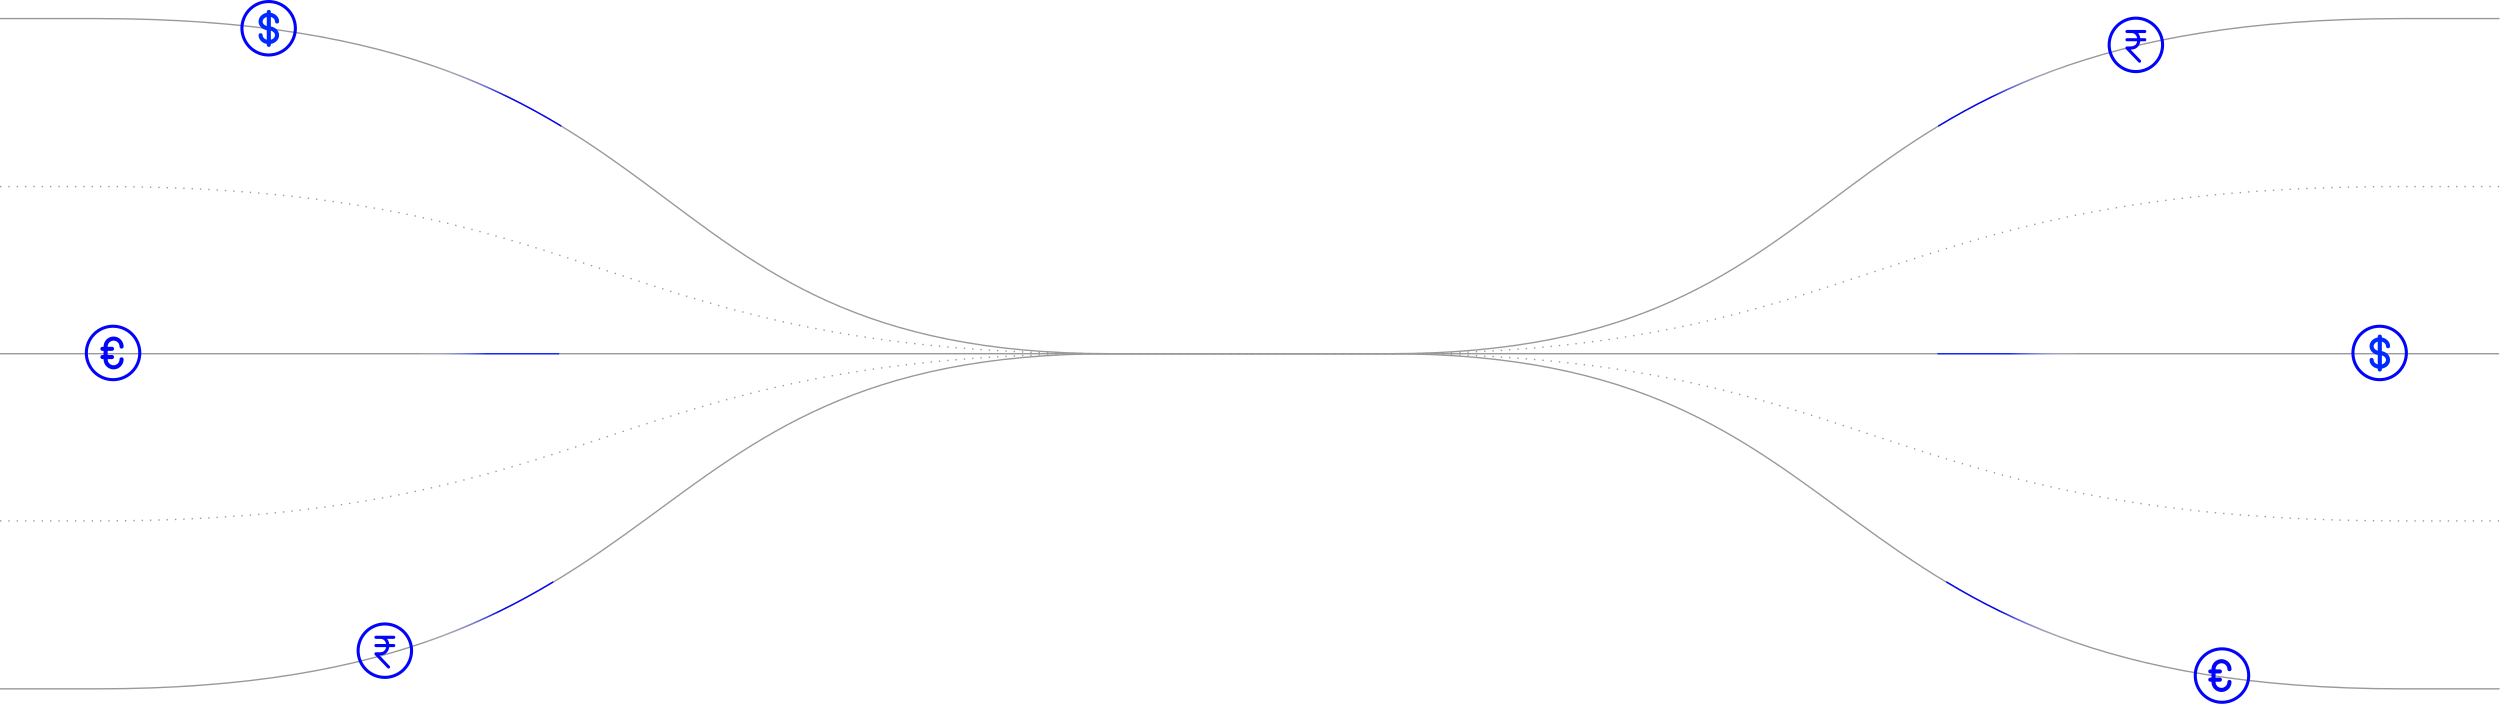
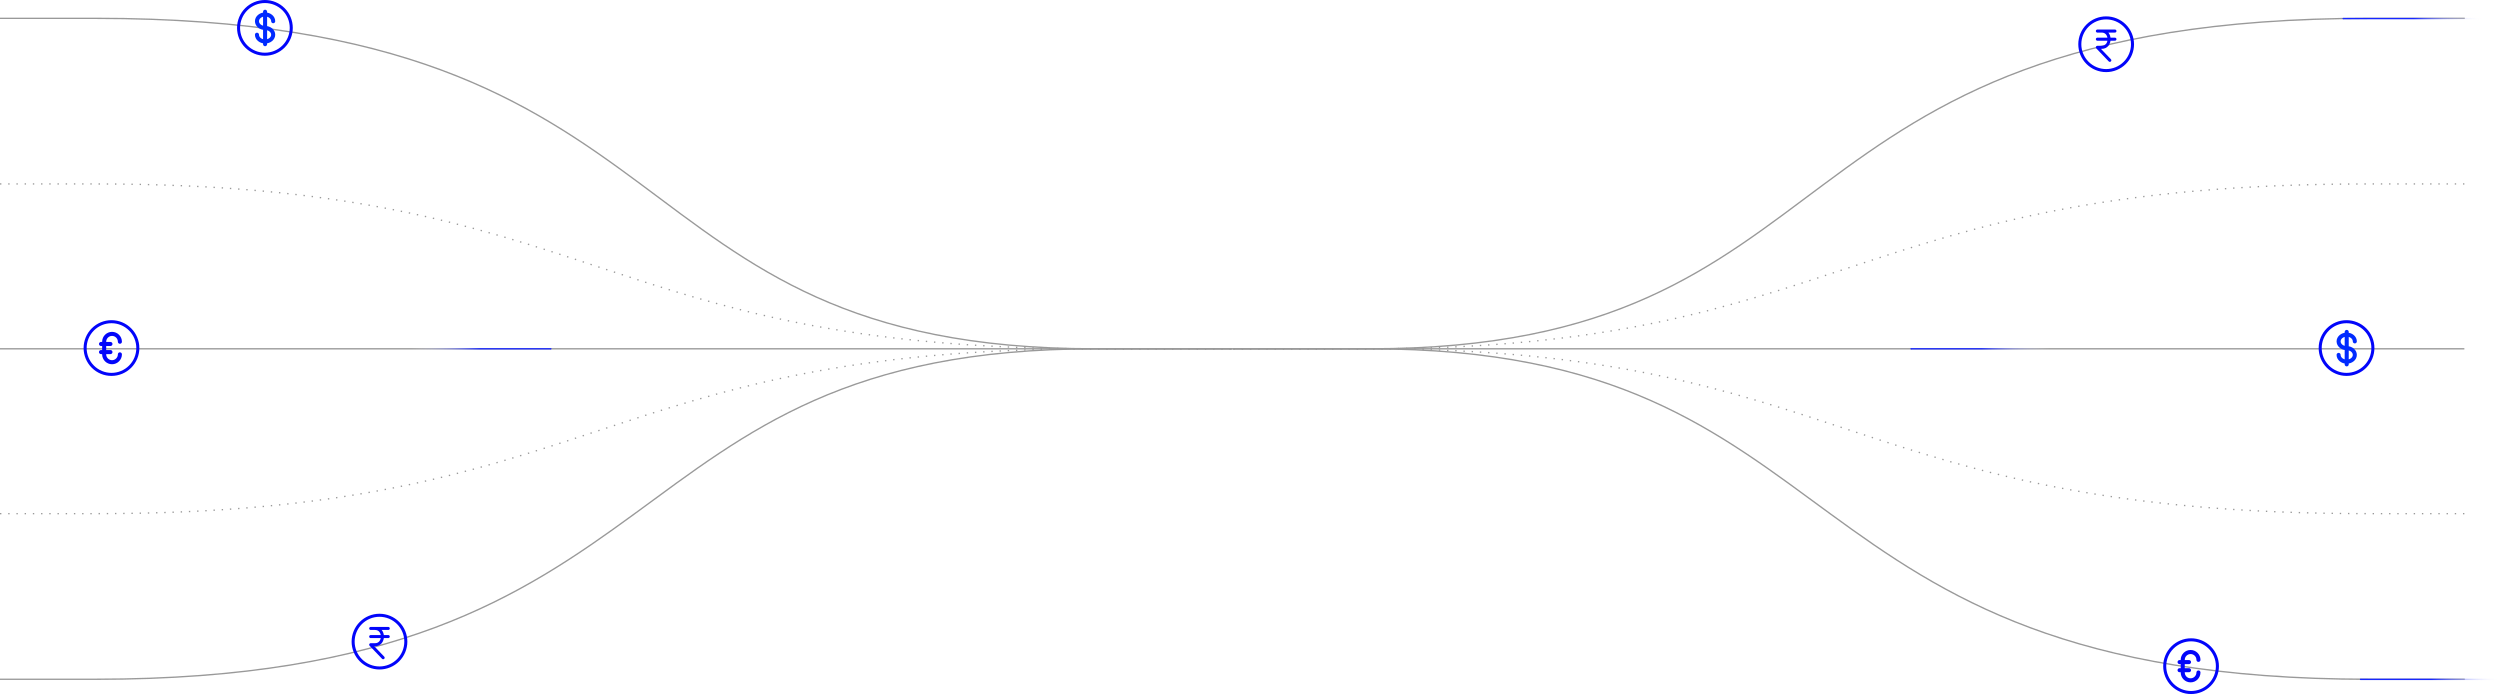
- <svg xmlns="http://www.w3.org/2000/svg" width="2410" height="679" viewBox="0 0 2410 679" fill="none">
+ <svg xmlns="http://www.w3.org/2000/svg" width="2444" height="679" viewBox="0 0 2444 679" fill="none">
  <path d="M1204.58 340.986H1070.4C586.776 340.986 678.553 664.046 93.66 664.046H0" stroke="#999999" stroke-width="1.338" />
  <path d="M0 17.926H93.66C693.025 17.926 587.224 340.986 1070.4 340.986H1204.58" stroke="#999999" stroke-width="1.338" />
  <path d="M2409.58 17.926H2315.92C1716.55 17.926 1822.35 340.986 1339.18 340.986H1205" stroke="#999999" stroke-width="1.338" />
  <path d="M1205 340.986H1339.18C1822.8 340.986 1731.02 664.046 2315.92 664.046H2409.58" stroke="#999999" stroke-width="1.338" />
  <path d="M0 340.986H1070.4H1204.58" stroke="#999999" stroke-width="1.338" />
  <path d="M2409.16 340.986H1338.76H1204.58" stroke="#999999" stroke-width="1.338" />
  <path d="M2409.16 502.148H2315.5C1806.3 502.148 1806.3 340.986 1338.76 340.986H1204.58" stroke="#999999" stroke-width="1.338" stroke-dasharray="1.34 6.69" />
  <path d="M2409.16 179.824H2315.5C1806.3 179.824 1806.3 340.986 1338.76 340.986H1204.58" stroke="#999999" stroke-width="1.338" stroke-dasharray="1.34 6.69" />
  <path d="M0 502.148H93.66C583.813 502.148 583.813 340.986 1070.4 340.986H1204.58" stroke="#999999" stroke-width="1.338" stroke-dasharray="1.34 6.69" />
  <path d="M0 179.824H93.66C583.813 179.824 583.813 340.986 1070.4 340.986H1204.58" stroke="#999999" stroke-width="1.338" stroke-dasharray="1.34 6.69" />
  <path d="M2294.14 324.486V356.192M2302.07 333.734C2302.07 330.088 2298.52 327.128 2294.14 327.128C2289.77 327.128 2286.22 330.088 2286.22 333.734C2286.22 337.38 2289.77 340.339 2294.14 340.339C2298.52 340.339 2302.07 343.299 2302.07 346.945C2302.07 350.591 2298.52 353.55 2294.14 353.55C2289.77 353.55 2286.22 350.591 2286.22 346.945" stroke="#002AFF" stroke-width="3.963" stroke-linecap="round" />
  <path d="M2319.74 340.247C2319.74 343.63 2319.07 346.98 2317.78 350.106C2316.48 353.231 2314.59 356.071 2312.19 358.463C2309.8 360.856 2306.96 362.753 2303.84 364.048C2300.71 365.342 2297.36 366.009 2293.98 366.009C2290.6 366.009 2287.25 365.342 2284.12 364.048C2281 362.753 2278.16 360.856 2275.76 358.463C2273.37 356.071 2271.47 353.231 2270.18 350.106C2268.88 346.98 2268.22 343.63 2268.22 340.247C2268.22 333.415 2270.93 326.863 2275.76 322.032C2280.59 317.2 2287.15 314.486 2293.98 314.486C2300.81 314.486 2307.36 317.2 2312.19 322.032C2317.03 326.863 2319.74 333.415 2319.74 340.247Z" stroke="#0205FA" stroke-width="2.972" stroke-linecap="round" stroke-linejoin="round" />
  <path d="M259.144 11.486V43.192M267.071 20.734C267.071 17.088 263.522 14.128 259.144 14.128C254.766 14.128 251.218 17.088 251.218 20.734C251.218 24.38 254.766 27.339 259.144 27.339C263.522 27.339 267.071 30.299 267.071 33.945C267.071 37.591 263.522 40.55 259.144 40.55C254.766 40.55 251.218 37.591 251.218 33.945" stroke="#002AFF" stroke-width="3.963" stroke-linecap="round" />
  <path d="M284.74 27.247C284.74 30.631 284.074 33.98 282.779 37.106C281.485 40.231 279.587 43.071 277.195 45.463C274.803 47.856 271.963 49.753 268.837 51.048C265.712 52.342 262.362 53.009 258.979 53.009C255.596 53.009 252.246 52.342 249.121 51.048C245.995 49.753 243.155 47.856 240.763 45.463C238.371 43.071 236.473 40.231 235.179 37.106C233.884 33.98 233.218 30.631 233.218 27.247C233.218 20.415 235.932 13.863 240.763 9.032C245.594 4.2 252.147 1.486 258.979 1.486C265.811 1.486 272.364 4.2 277.195 9.032C282.026 13.863 284.74 20.415 284.74 27.247Z" stroke="#0205FA" stroke-width="2.972" stroke-linecap="round" stroke-linejoin="round" />
  <path d="M396.74 627.247C396.74 630.63 396.074 633.98 394.779 637.106C393.485 640.231 391.587 643.071 389.195 645.463C386.803 647.856 383.963 649.753 380.837 651.048C377.712 652.342 374.362 653.009 370.979 653.009C367.596 653.009 364.246 652.342 361.121 651.048C357.995 649.753 355.155 647.856 352.763 645.463C350.371 643.071 348.473 640.231 347.179 637.106C345.884 633.98 345.218 630.63 345.218 627.247C345.218 620.415 347.932 613.863 352.763 609.032C357.594 604.2 364.147 601.486 370.979 601.486C377.811 601.486 384.364 604.2 389.195 609.032C394.026 613.863 396.74 620.415 396.74 627.247Z" stroke="#0205FA" stroke-width="2.972" stroke-linecap="round" stroke-linejoin="round" />
  <path d="M362.392 614.367H379.566M362.392 622.318H379.566M374.557 642.99L362.392 630.27H366.686C376.229 630.27 376.229 614.367 366.686 614.367" stroke="#0205FA" stroke-width="2.972" stroke-linecap="round" stroke-linejoin="round" />
  <path d="M2084.74 43.248C2084.74 46.63 2084.07 49.98 2082.78 53.106C2081.48 56.231 2079.59 59.071 2077.19 61.463C2074.8 63.856 2071.96 65.753 2068.84 67.048C2065.71 68.342 2062.36 69.009 2058.98 69.009C2055.6 69.009 2052.25 68.342 2049.12 67.048C2046 65.753 2043.16 63.856 2040.76 61.463C2038.37 59.071 2036.47 56.231 2035.18 53.106C2033.88 49.98 2033.22 46.63 2033.22 43.248C2033.22 36.415 2035.93 29.863 2040.76 25.032C2045.59 20.2 2052.15 17.486 2058.98 17.486C2065.81 17.486 2072.36 20.2 2077.19 25.032C2082.03 29.863 2084.74 36.415 2084.74 43.248Z" stroke="#0205FA" stroke-width="2.972" stroke-linecap="round" stroke-linejoin="round" />
  <path d="M2050.39 30.367H2067.57M2050.39 38.319H2067.57M2062.56 58.99L2050.39 46.27H2054.69C2064.23 46.27 2064.23 30.367 2054.69 30.367" stroke="#0205FA" stroke-width="2.972" stroke-linecap="round" stroke-linejoin="round" />
  <path d="M2141.52 667.083C2136.17 667.083 2131.85 662.724 2131.85 657.413V645.087C2131.85 639.737 2136.21 635.417 2141.52 635.417C2146.83 635.417 2151.19 639.776 2151.19 645.087C2151.19 646.197 2150.32 647.069 2149.21 647.069C2148.1 647.069 2147.23 646.197 2147.23 645.087C2147.23 641.917 2144.65 639.38 2141.52 639.38C2138.39 639.38 2135.82 641.956 2135.82 645.087V657.413C2135.82 660.584 2138.39 663.12 2141.52 663.12C2144.65 663.12 2147.23 660.544 2147.23 657.413C2147.23 656.303 2148.1 655.431 2149.21 655.431C2150.32 655.431 2151.19 656.303 2151.19 657.413C2151.19 662.763 2146.83 667.083 2141.52 667.083Z" fill="#0205FA" />
  <path d="M2139.98 649.248H2130.74C2129.63 649.248 2128.76 648.376 2128.76 647.266C2128.76 646.156 2129.63 645.284 2130.74 645.284H2139.98C2141.09 645.284 2141.96 646.156 2141.96 647.266C2141.96 648.376 2141.09 649.248 2139.98 649.248ZM2139.98 657.174H2130.74C2129.63 657.174 2128.76 656.302 2128.76 655.192C2128.76 654.083 2129.63 653.211 2130.74 653.211H2139.98C2141.09 653.211 2141.96 654.083 2141.96 655.192C2141.96 656.302 2141.09 657.174 2139.98 657.174Z" fill="#0205FA" />
  <path d="M2167.74 651.247C2167.74 654.63 2167.07 657.98 2165.78 661.106C2164.48 664.231 2162.59 667.071 2160.19 669.463C2157.8 671.856 2154.96 673.753 2151.84 675.048C2148.71 676.342 2145.36 677.009 2141.98 677.009C2138.6 677.009 2135.25 676.342 2132.12 675.048C2129 673.753 2126.16 671.856 2123.76 669.463C2121.37 667.071 2119.47 664.231 2118.18 661.106C2116.88 657.98 2116.22 654.63 2116.22 651.247C2116.22 644.415 2118.93 637.863 2123.76 633.032C2128.59 628.2 2135.15 625.486 2141.98 625.486C2148.81 625.486 2155.36 628.2 2160.19 633.032C2165.03 637.863 2167.74 644.415 2167.74 651.247Z" stroke="#0205FA" stroke-width="2.972" stroke-linecap="round" stroke-linejoin="round" />
  <path d="M134.74 340.247C134.74 343.63 134.074 346.98 132.779 350.106C131.485 353.231 129.587 356.071 127.195 358.463C124.803 360.856 121.963 362.753 118.837 364.048C115.712 365.342 112.362 366.009 108.979 366.009C105.596 366.009 102.246 365.342 99.121 364.048C95.995 362.753 93.155 360.856 90.763 358.463C88.371 356.071 86.473 353.231 85.179 350.106C83.884 346.98 83.218 343.63 83.218 340.247C83.218 333.415 85.932 326.863 90.763 322.032C95.594 317.2 102.147 314.486 108.979 314.486C115.811 314.486 122.364 317.2 127.195 322.032C132.026 326.863 134.74 333.415 134.74 340.247Z" stroke="#0205FA" stroke-width="2.972" stroke-linecap="round" stroke-linejoin="round" />
  <path d="M109.524 356.083C104.173 356.083 99.853 351.724 99.853 346.413V334.087C99.853 328.737 104.213 324.417 109.524 324.417C114.834 324.417 119.194 328.776 119.194 334.087C119.194 335.197 118.322 336.069 117.212 336.069C116.103 336.069 115.231 335.197 115.231 334.087C115.231 330.916 112.655 328.38 109.524 328.38C106.393 328.38 103.816 330.956 103.816 334.087V346.413C103.816 349.583 106.393 352.12 109.524 352.12C112.655 352.12 115.231 349.544 115.231 346.413C115.231 345.303 116.103 344.431 117.212 344.431C118.322 344.431 119.194 345.303 119.194 346.413C119.194 351.763 114.834 356.083 109.524 356.083Z" fill="#0205FA" />
  <path d="M107.979 338.247H98.744C97.635 338.247 96.763 337.376 96.763 336.266C96.763 335.156 97.635 334.284 98.744 334.284H107.979C109.088 334.284 109.96 335.156 109.96 336.266C109.96 337.376 109.088 338.247 107.979 338.247ZM107.979 346.174H98.744C97.635 346.174 96.763 345.302 96.763 344.192C96.763 343.083 97.635 342.211 98.744 342.211H107.979C109.088 342.211 109.96 343.083 109.96 344.192C109.96 345.302 109.088 346.174 107.979 346.174Z" fill="#0205FA" />
  <path d="M537.878 340.986C537.878 341.356 538.178 341.656 538.548 341.656C538.918 341.656 539.218 341.356 539.218 340.986C539.218 340.616 538.918 340.316 538.548 340.316C538.178 340.316 537.878 340.616 537.878 340.986Z" fill="url(#paint0_linear_7_2)" />
  <path d="M402.559 340.317C402.552 340.706 402.548 341.096 402.548 341.486C402.548 341.543 402.549 341.599 402.549 341.655H538.547C538.547 341.599 538.548 341.986 538.548 341.486C538.548 340.986 538.543 340.706 538.537 340.317H402.559Z" fill="url(#paint1_linear_7_2)" />
-   <path d="M1868.89 340.986C1868.89 341.356 1868.59 341.656 1868.22 341.656C1867.85 341.656 1867.55 341.356 1867.55 340.986C1867.55 340.616 1867.85 340.316 1868.22 340.316C1868.59 340.316 1868.89 340.616 1868.89 340.986Z" fill="url(#paint2_linear_7_2)" />
-   <path d="M2004.21 340.317C2004.21 340.706 2004.22 341.096 2004.22 341.486C2004.22 341.543 2004.22 341.599 2004.22 341.655H1868.22C1868.22 341.599 1868.22 341.986 1868.22 341.486C1868.22 340.986 1868.22 340.706 1868.23 340.317H2004.21Z" fill="url(#paint3_linear_7_2)" />
-   <path d="M418.008 62.987C422.548 64.554 427.018 66.149 431.418 67.776C473.313 83.266 508.974 101.395 541.098 120.808C541.82 121.245 541.125 122.389 540.486 122.003C508.4 102.605 472.791 84.499 430.954 69.031C426.533 67.396 422.041 65.794 417.477 64.22C417.65 63.807 417.827 63.396 418.008 62.987Z" fill="url(#paint4_linear_7_2)" />
-   <path d="M410.226 619.486C414.766 617.919 419.236 616.324 423.636 614.697C465.531 599.207 501.192 581.078 533.315 561.665C534.037 561.229 533.343 560.084 532.704 560.471C500.617 579.868 465.009 597.974 423.172 613.442C418.75 615.077 414.258 616.679 409.694 618.254C409.867 618.667 410.045 619.077 410.226 619.486Z" fill="url(#paint5_linear_7_2)" />
-   <path d="M1991.57 62.987C1987.03 64.554 1982.56 66.149 1978.16 67.776C1936.26 83.266 1900.6 101.395 1868.48 120.808C1867.76 121.245 1868.45 122.389 1869.09 122.003C1901.18 102.605 1936.79 84.499 1978.62 69.031C1983.04 67.396 1987.54 65.794 1992.1 64.22C1991.93 63.807 1991.75 63.396 1991.57 62.987Z" fill="url(#paint6_linear_7_2)" />
-   <path d="M1999.35 619.486C1994.81 617.919 1990.34 616.324 1985.94 614.697C1944.05 599.207 1908.39 581.078 1876.26 561.665C1875.54 561.229 1876.23 560.084 1876.87 560.471C1908.96 579.868 1944.57 597.974 1986.41 613.442C1990.83 615.077 1995.32 616.679 1999.88 618.254C1999.71 618.667 1999.53 619.077 1999.35 619.486Z" fill="url(#paint7_linear_7_2)" />
+   <path d="M2291.34 18.156C2291.34 18.526 2291.04 18.826 2290.67 18.826C2290.3 18.826 2290 18.526 2290 18.156C2290 17.786 2290.3 17.486 2290.67 17.486C2291.04 17.486 2291.34 17.786 2291.34 18.156Z" fill="url(#paint2_linear_7_2)" />
+   <path d="M2426.66 17.487C2426.67 17.876 2426.67 18.266 2426.67 18.656C2426.67 18.713 2426.67 18.769 2426.67 18.825H2290.67C2290.67 18.769 2290.67 19.156 2290.67 18.656C2290.67 18.156 2290.67 17.876 2290.68 17.487H2426.66Z" fill="url(#paint3_linear_7_2)" />
+   <path d="M1868.89 340.986C1868.89 341.356 1868.59 341.656 1868.22 341.656C1867.85 341.656 1867.55 341.356 1867.55 340.986C1867.55 340.616 1867.85 340.316 1868.22 340.316C1868.59 340.316 1868.89 340.616 1868.89 340.986Z" fill="url(#paint4_linear_7_2)" />
+   <path d="M2004.21 340.317C2004.21 340.706 2004.22 341.096 2004.22 341.486C2004.22 341.543 2004.22 341.599 2004.22 341.655H1868.22C1868.22 341.599 1868.22 341.986 1868.22 341.486C1868.22 340.986 1868.22 340.706 1868.23 340.317H2004.21Z" fill="url(#paint5_linear_7_2)" />
+   <path d="M2308.34 664.156C2308.34 664.526 2308.04 664.826 2307.67 664.826C2307.3 664.826 2307 664.526 2307 664.156C2307 663.786 2307.3 663.486 2307.67 663.486C2308.04 663.486 2308.34 663.786 2308.34 664.156Z" fill="url(#paint6_linear_7_2)" />
+   <path d="M2443.66 663.487C2443.67 663.876 2443.67 664.266 2443.67 664.656C2443.67 664.713 2443.67 664.769 2443.67 664.825H2307.67C2307.67 664.769 2307.67 665.156 2307.67 664.656C2307.67 664.156 2307.67 663.876 2307.68 663.487H2443.66Z" fill="url(#paint7_linear_7_2)" />
  <defs>
    <linearGradient id="paint0_linear_7_2" x1="539.218" y1="341.031" x2="402.548" y2="341.031" gradientUnits="userSpaceOnUse">
      <stop offset="0.51" stop-color="#1727FF" />
      <stop offset="1" stop-color="white" stop-opacity="0" />
    </linearGradient>
    <linearGradient id="paint1_linear_7_2" x1="539.218" y1="341.031" x2="402.548" y2="341.031" gradientUnits="userSpaceOnUse">
      <stop offset="0.51" stop-color="#1727FF" />
      <stop offset="1" stop-color="white" stop-opacity="0" />
    </linearGradient>
-     <linearGradient id="paint2_linear_7_2" x1="1867.55" y1="341.031" x2="2004.22" y2="341.031" gradientUnits="userSpaceOnUse">
+     <linearGradient id="paint2_linear_7_2" x1="2290" y1="18.201" x2="2426.67" y2="18.201" gradientUnits="userSpaceOnUse">
      <stop offset="0.51" stop-color="#1727FF" />
      <stop offset="1" stop-color="white" stop-opacity="0" />
    </linearGradient>
-     <linearGradient id="paint3_linear_7_2" x1="1867.55" y1="341.031" x2="2004.22" y2="341.031" gradientUnits="userSpaceOnUse">
+     <linearGradient id="paint3_linear_7_2" x1="2290" y1="18.201" x2="2426.67" y2="18.201" gradientUnits="userSpaceOnUse">
      <stop offset="0.51" stop-color="#1727FF" />
      <stop offset="1" stop-color="white" stop-opacity="0" />
    </linearGradient>
-     <linearGradient id="paint4_linear_7_2" x1="479.441" y1="62.987" x2="479.441" y2="122.081" gradientUnits="userSpaceOnUse">
-       <stop stop-color="white" stop-opacity="0" />
-       <stop offset="0.51" stop-color="#0205FA" />
+     <linearGradient id="paint4_linear_7_2" x1="1867.55" y1="341.031" x2="2004.22" y2="341.031" gradientUnits="userSpaceOnUse">
+       <stop offset="0.51" stop-color="#1727FF" />
+       <stop offset="1" stop-color="white" stop-opacity="0" />
    </linearGradient>
-     <linearGradient id="paint5_linear_7_2" x1="471.658" y1="619.486" x2="471.658" y2="560.392" gradientUnits="userSpaceOnUse">
-       <stop stop-color="white" stop-opacity="0" />
-       <stop offset="0.51" stop-color="#0205FA" />
+     <linearGradient id="paint5_linear_7_2" x1="1867.55" y1="341.031" x2="2004.22" y2="341.031" gradientUnits="userSpaceOnUse">
+       <stop offset="0.51" stop-color="#1727FF" />
+       <stop offset="1" stop-color="white" stop-opacity="0" />
    </linearGradient>
-     <linearGradient id="paint6_linear_7_2" x1="1930.14" y1="62.987" x2="1930.14" y2="122.081" gradientUnits="userSpaceOnUse">
-       <stop stop-color="white" stop-opacity="0" />
-       <stop offset="0.51" stop-color="#0205FA" />
+     <linearGradient id="paint6_linear_7_2" x1="2307" y1="664.201" x2="2443.67" y2="664.201" gradientUnits="userSpaceOnUse">
+       <stop offset="0.51" stop-color="#1727FF" />
+       <stop offset="1" stop-color="white" stop-opacity="0" />
    </linearGradient>
-     <linearGradient id="paint7_linear_7_2" x1="1937.92" y1="619.486" x2="1937.92" y2="560.392" gradientUnits="userSpaceOnUse">
-       <stop stop-color="white" stop-opacity="0" />
-       <stop offset="0.51" stop-color="#0205FA" />
+     <linearGradient id="paint7_linear_7_2" x1="2307" y1="664.201" x2="2443.67" y2="664.201" gradientUnits="userSpaceOnUse">
+       <stop offset="0.51" stop-color="#1727FF" />
+       <stop offset="1" stop-color="white" stop-opacity="0" />
    </linearGradient>
  </defs>
</svg>
